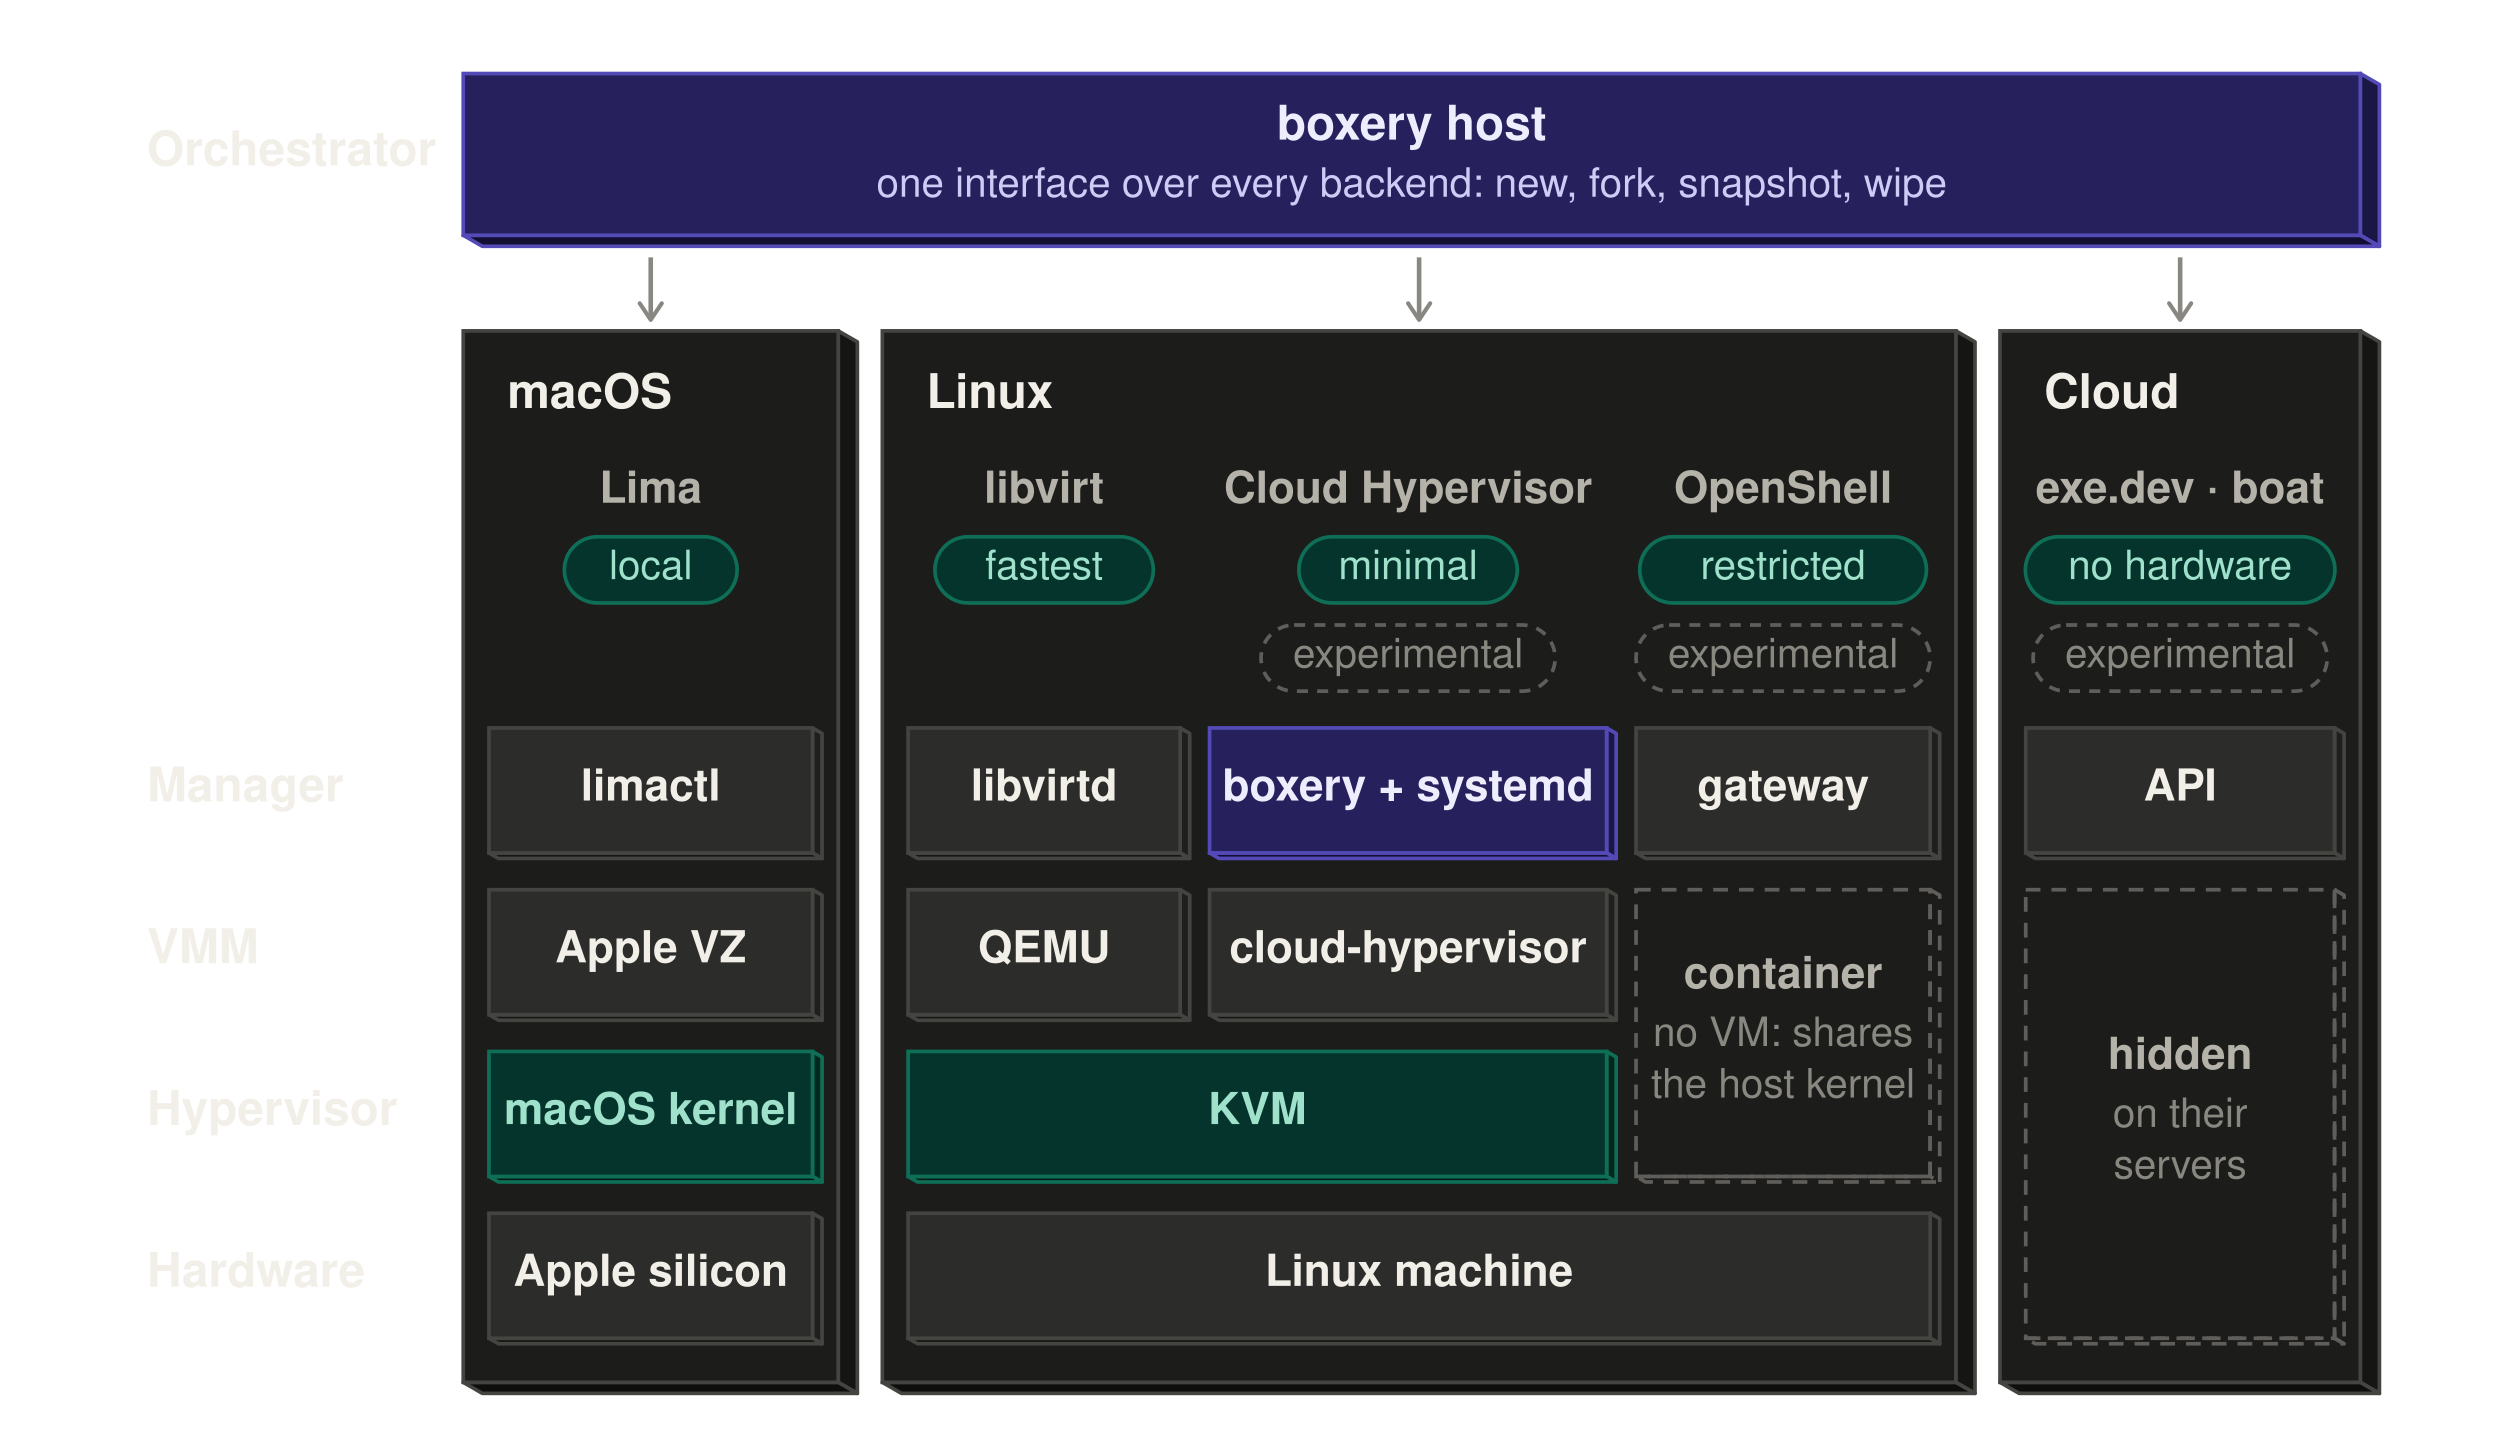
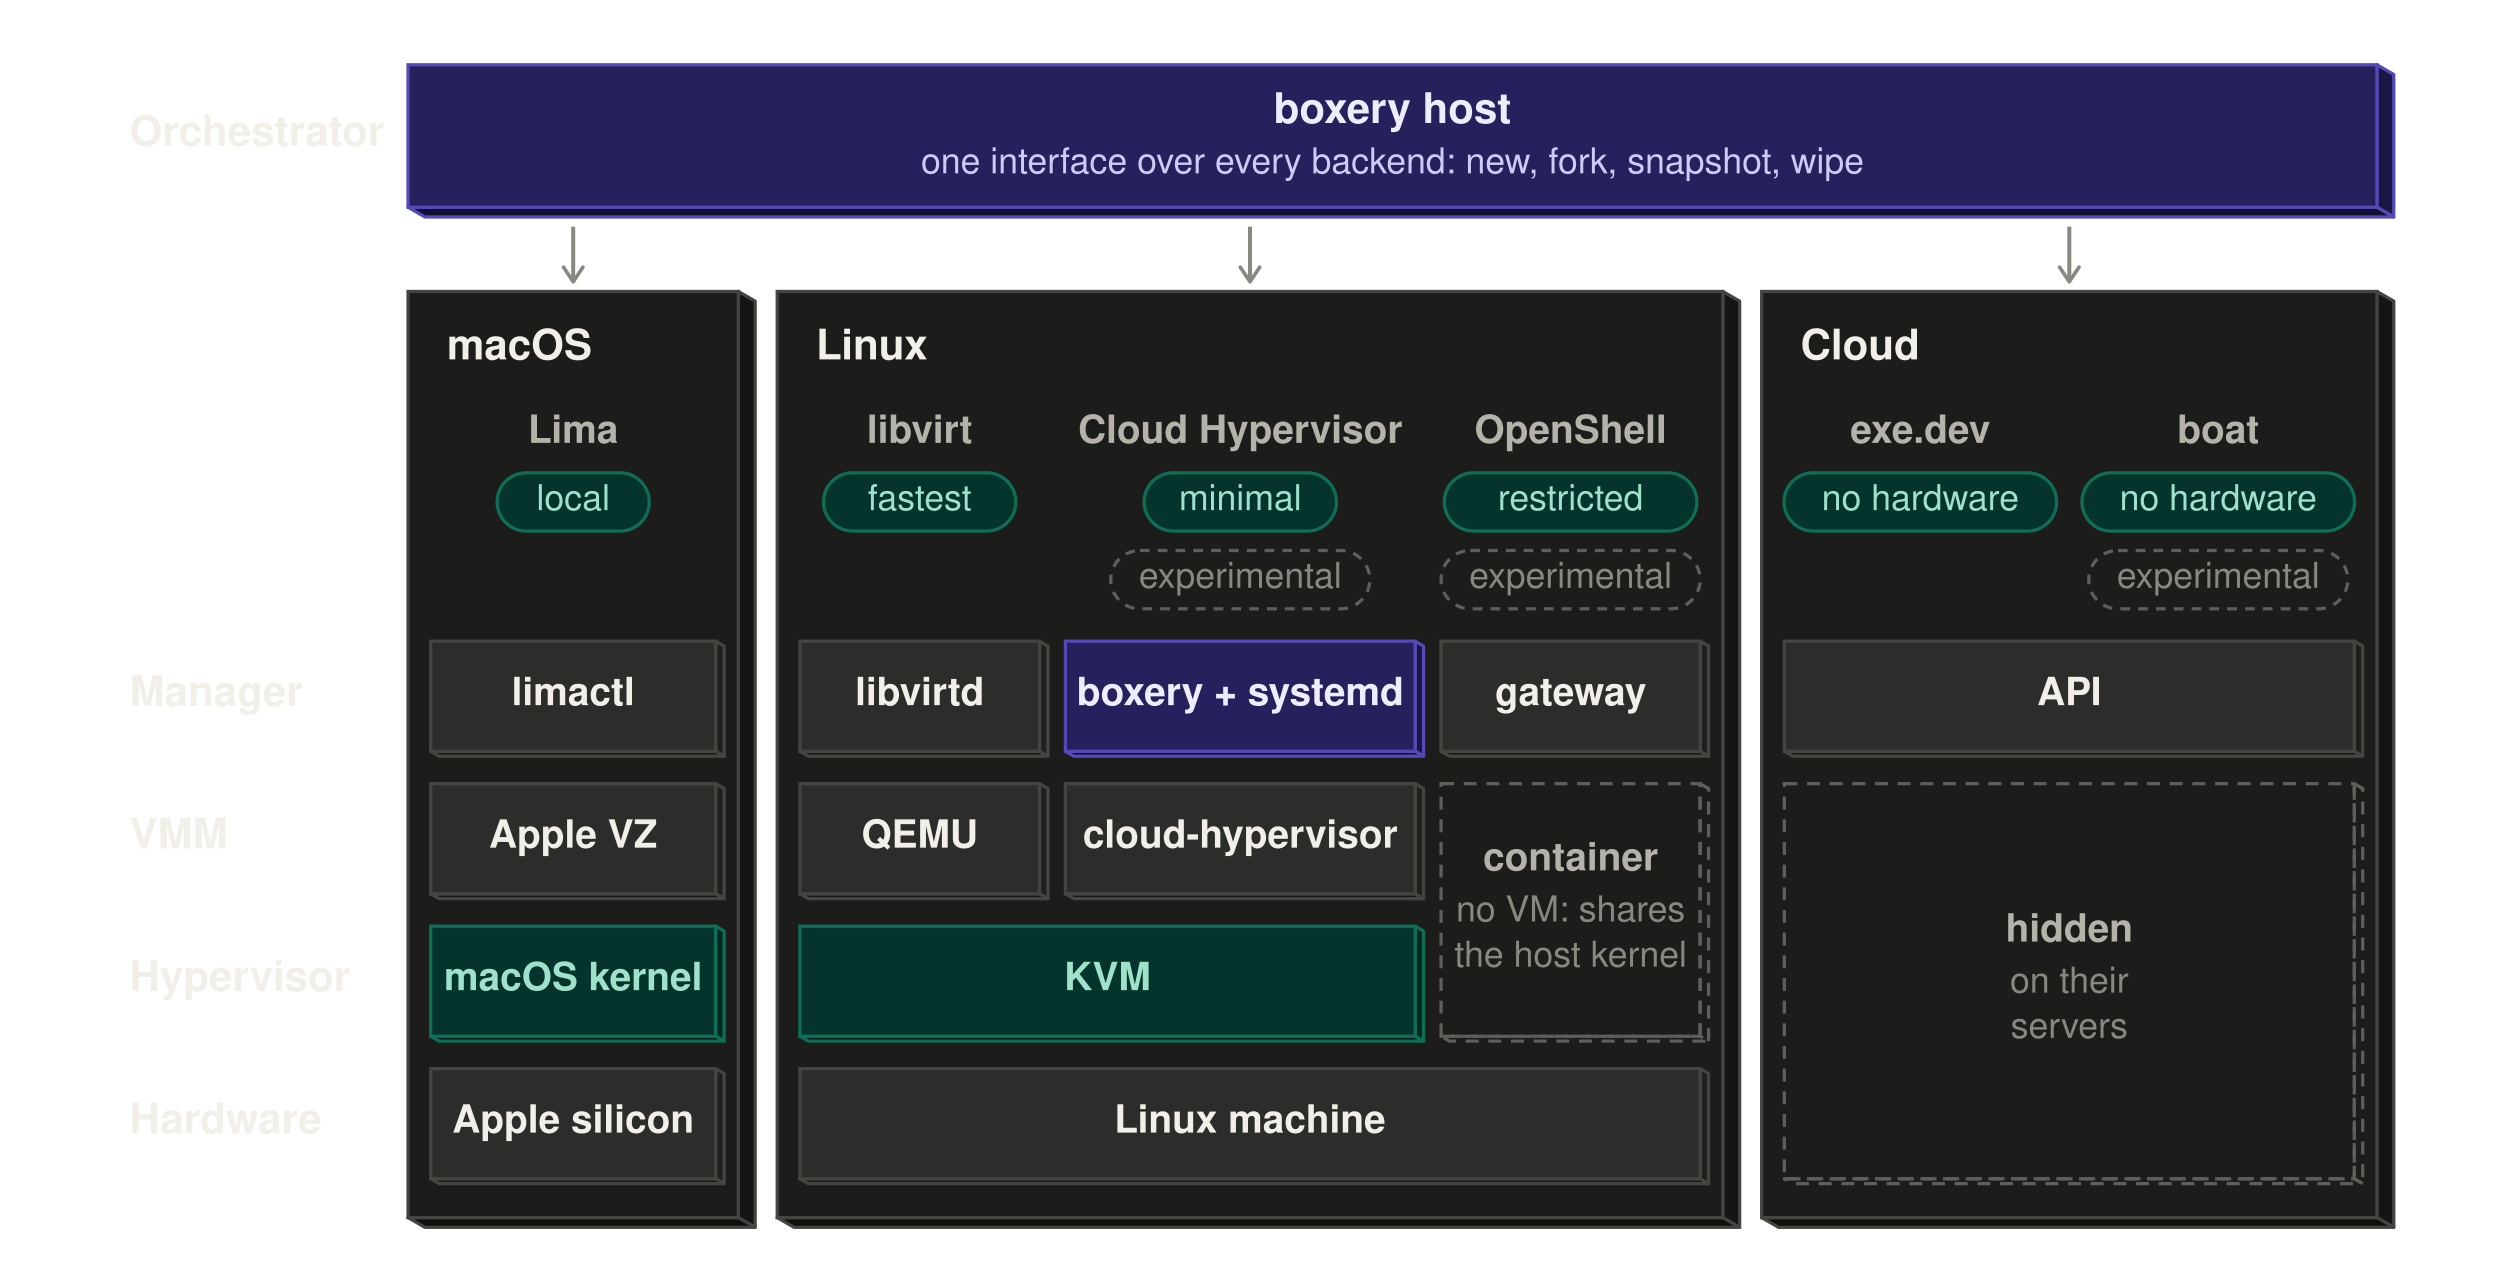
- <svg xmlns="http://www.w3.org/2000/svg" viewBox="0 0 680 396" width="680" height="396" role="img" aria-labelledby="t d">
+ <svg xmlns="http://www.w3.org/2000/svg" viewBox="0 0 772 396" width="772" height="396" role="img" aria-labelledby="t d">
  <defs>
    <marker id="arrow" viewBox="0 0 10 10" refX="8" refY="5" markerWidth="6" markerHeight="6" orient="auto-start-reverse">
      <path d="M2 1L8 5L2 9" fill="none" stroke="#888780" stroke-width="1.5" stroke-linecap="round" stroke-linejoin="round" />
    </marker>
  </defs>
  <g font-family="-apple-system, BlinkMacSystemFont, 'Segoe UI', Helvetica, Arial, sans-serif" text-anchor="middle" dominant-baseline="central">
    <text x="40" y="42" font-size="13" font-weight="600" text-anchor="start" fill="#F1EFE8">Orchestrator</text>
-     <polygon points="642.00,20.00 647.20,23.00 647.20,67.00 642.00,64.00" fill="#1B1745" stroke="#534AB7" stroke-width="1" stroke-linejoin="round" />
-     <polygon points="126.00,64.00 642.00,64.00 647.20,67.00 131.20,67.00" fill="#120F33" stroke="#534AB7" stroke-width="1" stroke-linejoin="round" />
-     <rect x="126" y="20" width="516" height="44" fill="#26215C" stroke="#534AB7" />
-     <text x="384" y="35" font-size="13" font-weight="600" fill="#EEEDFE">boxery host</text>
-     <text x="384" y="51" font-size="11" fill="#CECBF6">one interface over every backend: new, fork, snapshot, wipe</text>
+     <polygon points="734.00,20.00 739.20,23.00 739.20,67.00 734.00,64.00" fill="#1B1745" stroke="#534AB7" stroke-width="1" stroke-linejoin="round" />
+     <polygon points="126.00,64.00 734.00,64.00 739.20,67.00 131.20,67.00" fill="#120F33" stroke="#534AB7" stroke-width="1" stroke-linejoin="round" />
+     <rect x="126" y="20" width="608" height="44" fill="#26215C" stroke="#534AB7" />
+     <text x="430" y="35" font-size="13" font-weight="600" fill="#EEEDFE">boxery host</text>
+     <text x="430" y="51" font-size="11" fill="#CECBF6">one interface over every backend: new, fork, snapshot, wipe</text>
    <polygon points="228.00,90.00 233.20,93.00 233.20,379.00 228.00,376.00" fill="#151514" stroke="#444441" stroke-width="1" stroke-linejoin="round" />
    <polygon points="126.00,376.00 228.00,376.00 233.20,379.00 131.20,379.00" fill="#0E0E0D" stroke="#444441" stroke-width="1" stroke-linejoin="round" />
    <rect x="126" y="90" width="102" height="286" fill="#1C1C1B" stroke="#444441" />
    <text x="138" y="108" font-size="13" font-weight="600" text-anchor="start" fill="#F1EFE8">macOS</text>
    <line x1="177" y1="70" x2="177" y2="87" stroke="#888780" stroke-width="1.25" marker-end="url(#arrow)" />
    <polygon points="532.00,90.00 537.20,93.00 537.20,379.00 532.00,376.00" fill="#151514" stroke="#444441" stroke-width="1" stroke-linejoin="round" />
    <polygon points="240.00,376.00 532.00,376.00 537.20,379.00 245.20,379.00" fill="#0E0E0D" stroke="#444441" stroke-width="1" stroke-linejoin="round" />
    <rect x="240" y="90" width="292" height="286" fill="#1C1C1B" stroke="#444441" />
    <text x="252" y="108" font-size="13" font-weight="600" text-anchor="start" fill="#F1EFE8">Linux</text>
    <line x1="386" y1="70" x2="386" y2="87" stroke="#888780" stroke-width="1.25" marker-end="url(#arrow)" />
-     <polygon points="642.00,90.00 647.20,93.00 647.20,379.00 642.00,376.00" fill="#151514" stroke="#444441" stroke-width="1" stroke-linejoin="round" />
-     <polygon points="544.00,376.00 642.00,376.00 647.20,379.00 549.20,379.00" fill="#0E0E0D" stroke="#444441" stroke-width="1" stroke-linejoin="round" />
-     <rect x="544" y="90" width="98" height="286" fill="#1C1C1B" stroke="#444441" />
+     <polygon points="734.00,90.00 739.20,93.00 739.20,379.00 734.00,376.00" fill="#151514" stroke="#444441" stroke-width="1" stroke-linejoin="round" />
+     <polygon points="544.00,376.00 734.00,376.00 739.20,379.00 549.20,379.00" fill="#0E0E0D" stroke="#444441" stroke-width="1" stroke-linejoin="round" />
+     <rect x="544" y="90" width="190" height="286" fill="#1C1C1B" stroke="#444441" />
    <text x="556" y="108" font-size="13" font-weight="600" text-anchor="start" fill="#F1EFE8">Cloud</text>
-     <line x1="593" y1="70" x2="593" y2="87" stroke="#888780" stroke-width="1.25" marker-end="url(#arrow)" />
+     <line x1="639" y1="70" x2="639" y2="87" stroke="#888780" stroke-width="1.25" marker-end="url(#arrow)" />
    <text x="177" y="134" font-size="12" font-weight="600" fill="#B4B2A9">Lima</text>
    <rect x="153.5" y="146" width="47" height="18" rx="9" fill="#04342C" stroke="#0F6E56" />
    <text x="177" y="155" font-size="11" font-weight="500" fill="#9FE1CB">local</text>
    <text x="284" y="134" font-size="12" font-weight="600" fill="#B4B2A9">libvirt</text>
    <rect x="254.3" y="146" width="59.4" height="18" rx="9" fill="#04342C" stroke="#0F6E56" />
    <text x="284" y="155" font-size="11" font-weight="500" fill="#9FE1CB">fastest</text>
    <text x="383" y="134" font-size="12" font-weight="600" fill="#B4B2A9">Cloud Hypervisor</text>
    <rect x="353.3" y="146" width="59.4" height="18" rx="9" fill="#04342C" stroke="#0F6E56" />
    <text x="383" y="155" font-size="11" font-weight="500" fill="#9FE1CB">minimal</text>
    <rect x="343" y="170" width="80" height="18" rx="9" fill="none" stroke="#5F5E5A" stroke-dasharray="3 2.5" />
    <text x="383" y="179" font-size="11" fill="#888780">experimental</text>
    <text x="485" y="134" font-size="12" font-weight="600" fill="#B4B2A9">OpenShell</text>
    <rect x="446" y="146" width="78" height="18" rx="9" fill="#04342C" stroke="#0F6E56" />
    <text x="485" y="155" font-size="11" font-weight="500" fill="#9FE1CB">restricted</text>
    <rect x="445" y="170" width="80" height="18" rx="9" fill="none" stroke="#5F5E5A" stroke-dasharray="3 2.5" />
    <text x="485" y="179" font-size="11" fill="#888780">experimental</text>
-     <text x="593" y="134" font-size="12" font-weight="600" fill="#B4B2A9">exe.dev · boat</text>
+     <text x="593" y="134" font-size="12" font-weight="600" fill="#B4B2A9">exe.dev</text>
    <rect x="550.9" y="146" width="84.2" height="18" rx="9" fill="#04342C" stroke="#0F6E56" />
    <text x="593" y="155" font-size="11" font-weight="500" fill="#9FE1CB">no hardware</text>
-     <rect x="553" y="170" width="80" height="18" rx="9" fill="none" stroke="#5F5E5A" stroke-dasharray="3 2.5" />
-     <text x="593" y="179" font-size="11" fill="#888780">experimental</text>
+     <text x="685" y="134" font-size="12" font-weight="600" fill="#B4B2A9">boat</text>
+     <rect x="642.9" y="146" width="84.2" height="18" rx="9" fill="#04342C" stroke="#0F6E56" />
+     <text x="685" y="155" font-size="11" font-weight="500" fill="#9FE1CB">no hardware</text>
+     <rect x="645" y="170" width="80" height="18" rx="9" fill="none" stroke="#5F5E5A" stroke-dasharray="3 2.5" />
+     <text x="685" y="179" font-size="11" fill="#888780">experimental</text>
    <text x="40" y="215" font-size="13" font-weight="600" text-anchor="start" fill="#F1EFE8">Manager</text>
    <text x="40" y="259" font-size="13" font-weight="600" text-anchor="start" fill="#F1EFE8">VMM</text>
    <text x="40" y="303" font-size="13" font-weight="600" text-anchor="start" fill="#F1EFE8">Hypervisor</text>
    <text x="40" y="347" font-size="13" font-weight="600" text-anchor="start" fill="#F1EFE8">Hardware</text>
    <polygon points="221.00,198.00 223.60,199.50 223.60,233.50 221.00,232.00" fill="#1F1F1D" stroke="#444441" stroke-width="1" stroke-linejoin="round" />
    <polygon points="133.00,232.00 221.00,232.00 223.60,233.50 135.60,233.50" fill="#161615" stroke="#444441" stroke-width="1" stroke-linejoin="round" />
    <rect x="133" y="198" width="88" height="34" fill="#2C2C2A" stroke="#444441" />
    <text x="177" y="215" font-size="12" font-weight="600" fill="#F1EFE8">limactl</text>
    <polygon points="221.00,242.00 223.60,243.50 223.60,277.50 221.00,276.00" fill="#1F1F1D" stroke="#444441" stroke-width="1" stroke-linejoin="round" />
    <polygon points="133.00,276.00 221.00,276.00 223.60,277.50 135.60,277.50" fill="#161615" stroke="#444441" stroke-width="1" stroke-linejoin="round" />
    <rect x="133" y="242" width="88" height="34" fill="#2C2C2A" stroke="#444441" />
    <text x="177" y="259" font-size="12" font-weight="600" fill="#F1EFE8">Apple VZ</text>
    <polygon points="221.00,286.00 223.60,287.50 223.60,321.50 221.00,320.00" fill="#03271F" stroke="#0F6E56" stroke-width="1" stroke-linejoin="round" />
    <polygon points="133.00,320.00 221.00,320.00 223.60,321.50 135.60,321.50" fill="#021A15" stroke="#0F6E56" stroke-width="1" stroke-linejoin="round" />
    <rect x="133" y="286" width="88" height="34" fill="#04342C" stroke="#0F6E56" />
    <text x="177" y="303" font-size="12" font-weight="600" fill="#9FE1CB">macOS kernel</text>
    <polygon points="221.00,330.00 223.60,331.50 223.60,365.50 221.00,364.00" fill="#1F1F1D" stroke="#444441" stroke-width="1" stroke-linejoin="round" />
    <polygon points="133.00,364.00 221.00,364.00 223.60,365.50 135.60,365.50" fill="#161615" stroke="#444441" stroke-width="1" stroke-linejoin="round" />
    <rect x="133" y="330" width="88" height="34" fill="#2C2C2A" stroke="#444441" />
    <text x="177" y="347" font-size="12" font-weight="600" fill="#F1EFE8">Apple silicon</text>
    <polygon points="321.00,198.00 323.60,199.50 323.60,233.50 321.00,232.00" fill="#1F1F1D" stroke="#444441" stroke-width="1" stroke-linejoin="round" />
    <polygon points="247.00,232.00 321.00,232.00 323.60,233.50 249.60,233.50" fill="#161615" stroke="#444441" stroke-width="1" stroke-linejoin="round" />
    <rect x="247" y="198" width="74" height="34" fill="#2C2C2A" stroke="#444441" />
    <text x="284" y="215" font-size="12" font-weight="600" fill="#F1EFE8">libvirtd</text>
    <polygon points="321.00,242.00 323.60,243.50 323.60,277.50 321.00,276.00" fill="#1F1F1D" stroke="#444441" stroke-width="1" stroke-linejoin="round" />
    <polygon points="247.00,276.00 321.00,276.00 323.60,277.50 249.60,277.50" fill="#161615" stroke="#444441" stroke-width="1" stroke-linejoin="round" />
    <rect x="247" y="242" width="74" height="34" fill="#2C2C2A" stroke="#444441" />
    <text x="284" y="259" font-size="12" font-weight="600" fill="#F1EFE8">QEMU</text>
    <polygon points="437.00,198.00 439.60,199.50 439.60,233.50 437.00,232.00" fill="#1B1745" stroke="#534AB7" stroke-width="1" stroke-linejoin="round" />
    <polygon points="329.00,232.00 437.00,232.00 439.60,233.50 331.60,233.50" fill="#120F33" stroke="#534AB7" stroke-width="1" stroke-linejoin="round" />
    <rect x="329" y="198" width="108" height="34" fill="#26215C" stroke="#534AB7" />
    <text x="383" y="215" font-size="12" font-weight="600" fill="#EEEDFE">boxery + systemd</text>
    <polygon points="437.00,242.00 439.60,243.50 439.60,277.50 437.00,276.00" fill="#1F1F1D" stroke="#444441" stroke-width="1" stroke-linejoin="round" />
    <polygon points="329.00,276.00 437.00,276.00 439.60,277.50 331.60,277.50" fill="#161615" stroke="#444441" stroke-width="1" stroke-linejoin="round" />
    <rect x="329" y="242" width="108" height="34" fill="#2C2C2A" stroke="#444441" />
    <text x="383" y="259" font-size="12" font-weight="600" fill="#F1EFE8">cloud-hypervisor</text>
    <polygon points="437.00,286.00 439.60,287.50 439.60,321.50 437.00,320.00" fill="#03271F" stroke="#0F6E56" stroke-width="1" stroke-linejoin="round" />
    <polygon points="247.00,320.00 437.00,320.00 439.60,321.50 249.60,321.50" fill="#021A15" stroke="#0F6E56" stroke-width="1" stroke-linejoin="round" />
    <rect x="247" y="286" width="190" height="34" fill="#04342C" stroke="#0F6E56" />
    <text x="342" y="303" font-size="12" font-weight="600" fill="#9FE1CB">KVM</text>
    <polygon points="525.00,198.00 527.60,199.50 527.60,233.50 525.00,232.00" fill="#1F1F1D" stroke="#444441" stroke-width="1" stroke-linejoin="round" />
    <polygon points="445.00,232.00 525.00,232.00 527.60,233.50 447.60,233.50" fill="#161615" stroke="#444441" stroke-width="1" stroke-linejoin="round" />
    <rect x="445" y="198" width="80" height="34" fill="#2C2C2A" stroke="#444441" />
    <text x="485" y="215" font-size="12" font-weight="600" fill="#F1EFE8">gateway</text>
    <polygon points="525.00,242.00 527.60,243.50 527.60,321.50 525.00,320.00" fill="none" stroke="#5F5E5A" stroke-width="1" stroke-linejoin="round" stroke-dasharray="4 3" />
    <polygon points="445.00,320.00 525.00,320.00 527.60,321.50 447.60,321.50" fill="none" stroke="#5F5E5A" stroke-width="1" stroke-linejoin="round" stroke-dasharray="4 3" />
    <rect x="445" y="242" width="80" height="78" fill="none" stroke="#5F5E5A" stroke-dasharray="4 3" />
    <text x="485" y="266" font-size="12" font-weight="600" fill="#B4B2A9">container</text>
    <text x="485" y="282" font-size="11" fill="#888780">no VM: shares</text>
    <text x="485" y="296" font-size="11" fill="#888780">the host kernel</text>
    <polygon points="525.00,330.00 527.60,331.50 527.60,365.50 525.00,364.00" fill="#1F1F1D" stroke="#444441" stroke-width="1" stroke-linejoin="round" />
    <polygon points="247.00,364.00 525.00,364.00 527.60,365.50 249.60,365.50" fill="#161615" stroke="#444441" stroke-width="1" stroke-linejoin="round" />
    <rect x="247" y="330" width="278" height="34" fill="#2C2C2A" stroke="#444441" />
    <text x="386" y="347" font-size="12" font-weight="600" fill="#F1EFE8">Linux machine</text>
-     <polygon points="635.00,198.00 637.60,199.50 637.60,233.50 635.00,232.00" fill="#1F1F1D" stroke="#444441" stroke-width="1" stroke-linejoin="round" />
-     <polygon points="551.00,232.00 635.00,232.00 637.60,233.50 553.60,233.50" fill="#161615" stroke="#444441" stroke-width="1" stroke-linejoin="round" />
-     <rect x="551" y="198" width="84" height="34" fill="#2C2C2A" stroke="#444441" />
-     <text x="593" y="215" font-size="12" font-weight="600" fill="#F1EFE8">API</text>
-     <polygon points="635.00,242.00 637.60,243.50 637.60,365.50 635.00,364.00" fill="none" stroke="#5F5E5A" stroke-width="1" stroke-linejoin="round" stroke-dasharray="4 3" />
-     <polygon points="551.00,364.00 635.00,364.00 637.60,365.50 553.60,365.50" fill="none" stroke="#5F5E5A" stroke-width="1" stroke-linejoin="round" stroke-dasharray="4 3" />
-     <rect x="551" y="242" width="84" height="122" fill="none" stroke="#5F5E5A" stroke-dasharray="4 3" />
-     <text x="593" y="288" font-size="12" font-weight="600" fill="#B4B2A9">hidden</text>
-     <text x="593" y="304" font-size="11" fill="#888780">on their</text>
-     <text x="593" y="318" font-size="11" fill="#888780">servers</text>
+     <polygon points="727.00,198.00 729.60,199.50 729.60,233.50 727.00,232.00" fill="#1F1F1D" stroke="#444441" stroke-width="1" stroke-linejoin="round" />
+     <polygon points="551.00,232.00 727.00,232.00 729.60,233.50 553.60,233.50" fill="#161615" stroke="#444441" stroke-width="1" stroke-linejoin="round" />
+     <rect x="551" y="198" width="176" height="34" fill="#2C2C2A" stroke="#444441" />
+     <text x="639" y="215" font-size="12" font-weight="600" fill="#F1EFE8">API</text>
+     <polygon points="727.00,242.00 729.60,243.50 729.60,365.50 727.00,364.00" fill="none" stroke="#5F5E5A" stroke-width="1" stroke-linejoin="round" stroke-dasharray="4 3" />
+     <polygon points="551.00,364.00 727.00,364.00 729.60,365.50 553.60,365.50" fill="none" stroke="#5F5E5A" stroke-width="1" stroke-linejoin="round" stroke-dasharray="4 3" />
+     <rect x="551" y="242" width="176" height="122" fill="none" stroke="#5F5E5A" stroke-dasharray="4 3" />
+     <text x="639" y="288" font-size="12" font-weight="600" fill="#B4B2A9">hidden</text>
+     <text x="639" y="304" font-size="11" fill="#888780">on their</text>
+     <text x="639" y="318" font-size="11" fill="#888780">servers</text>
  </g>
</svg>
